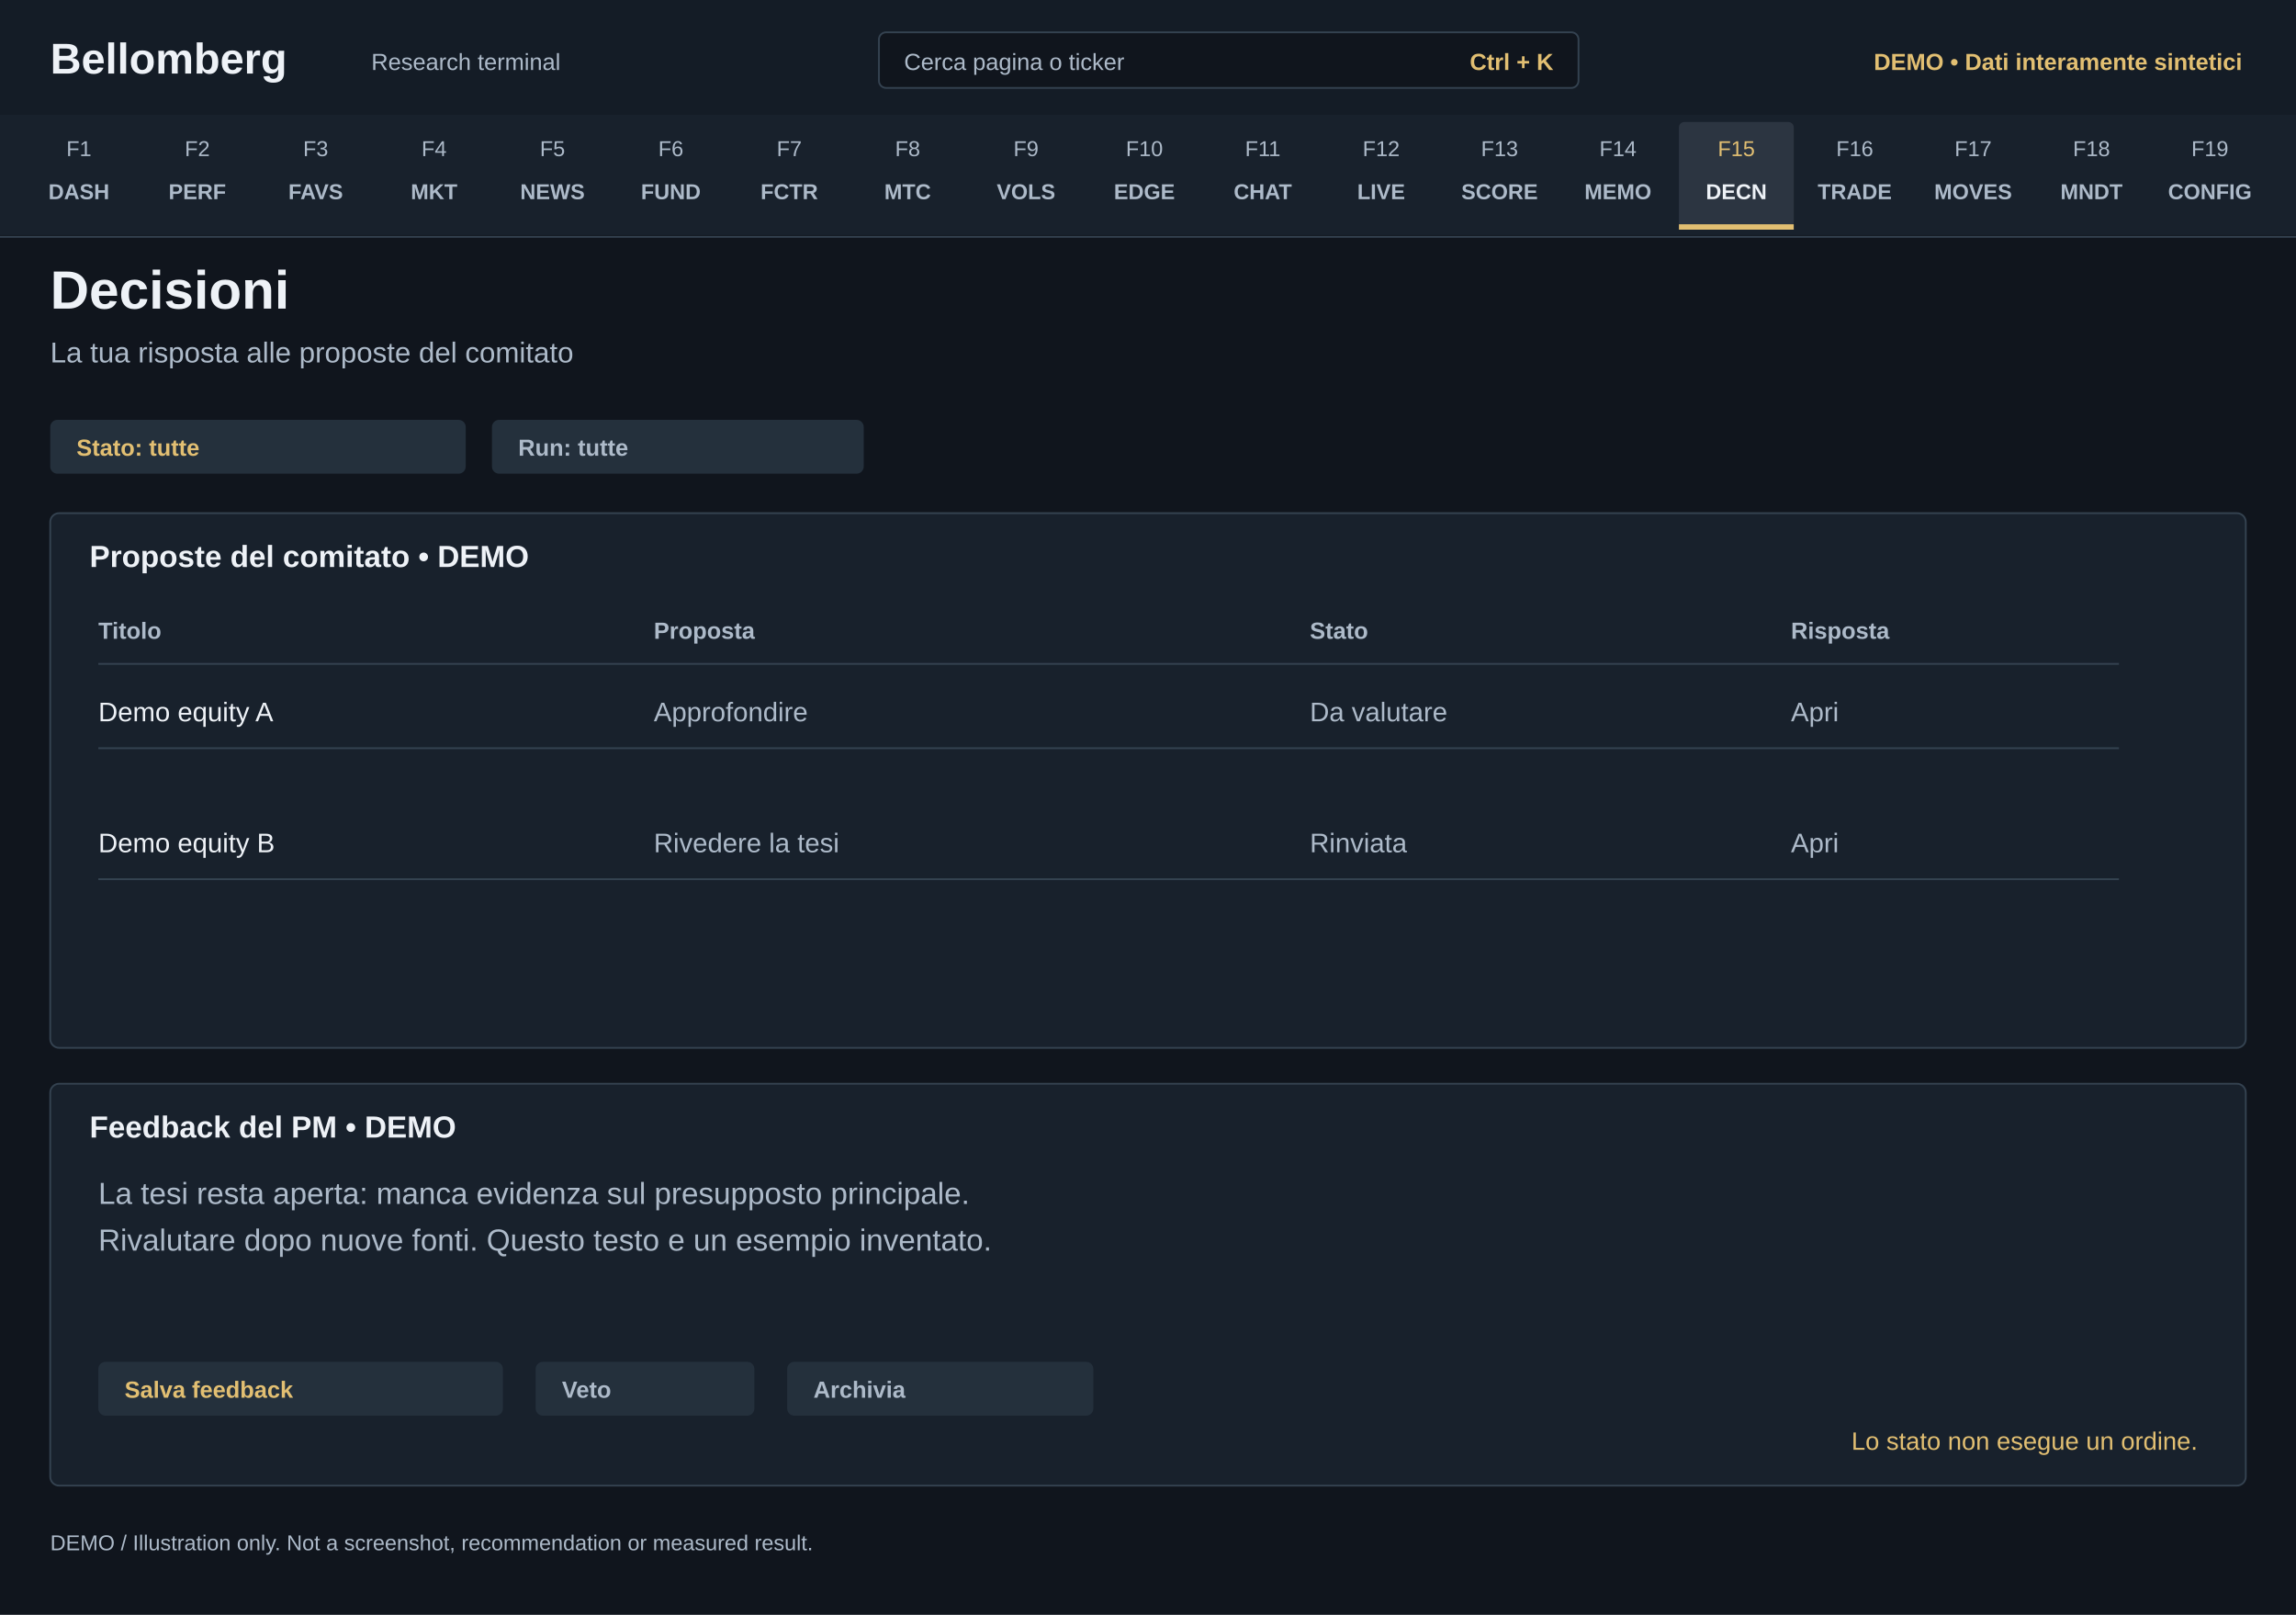
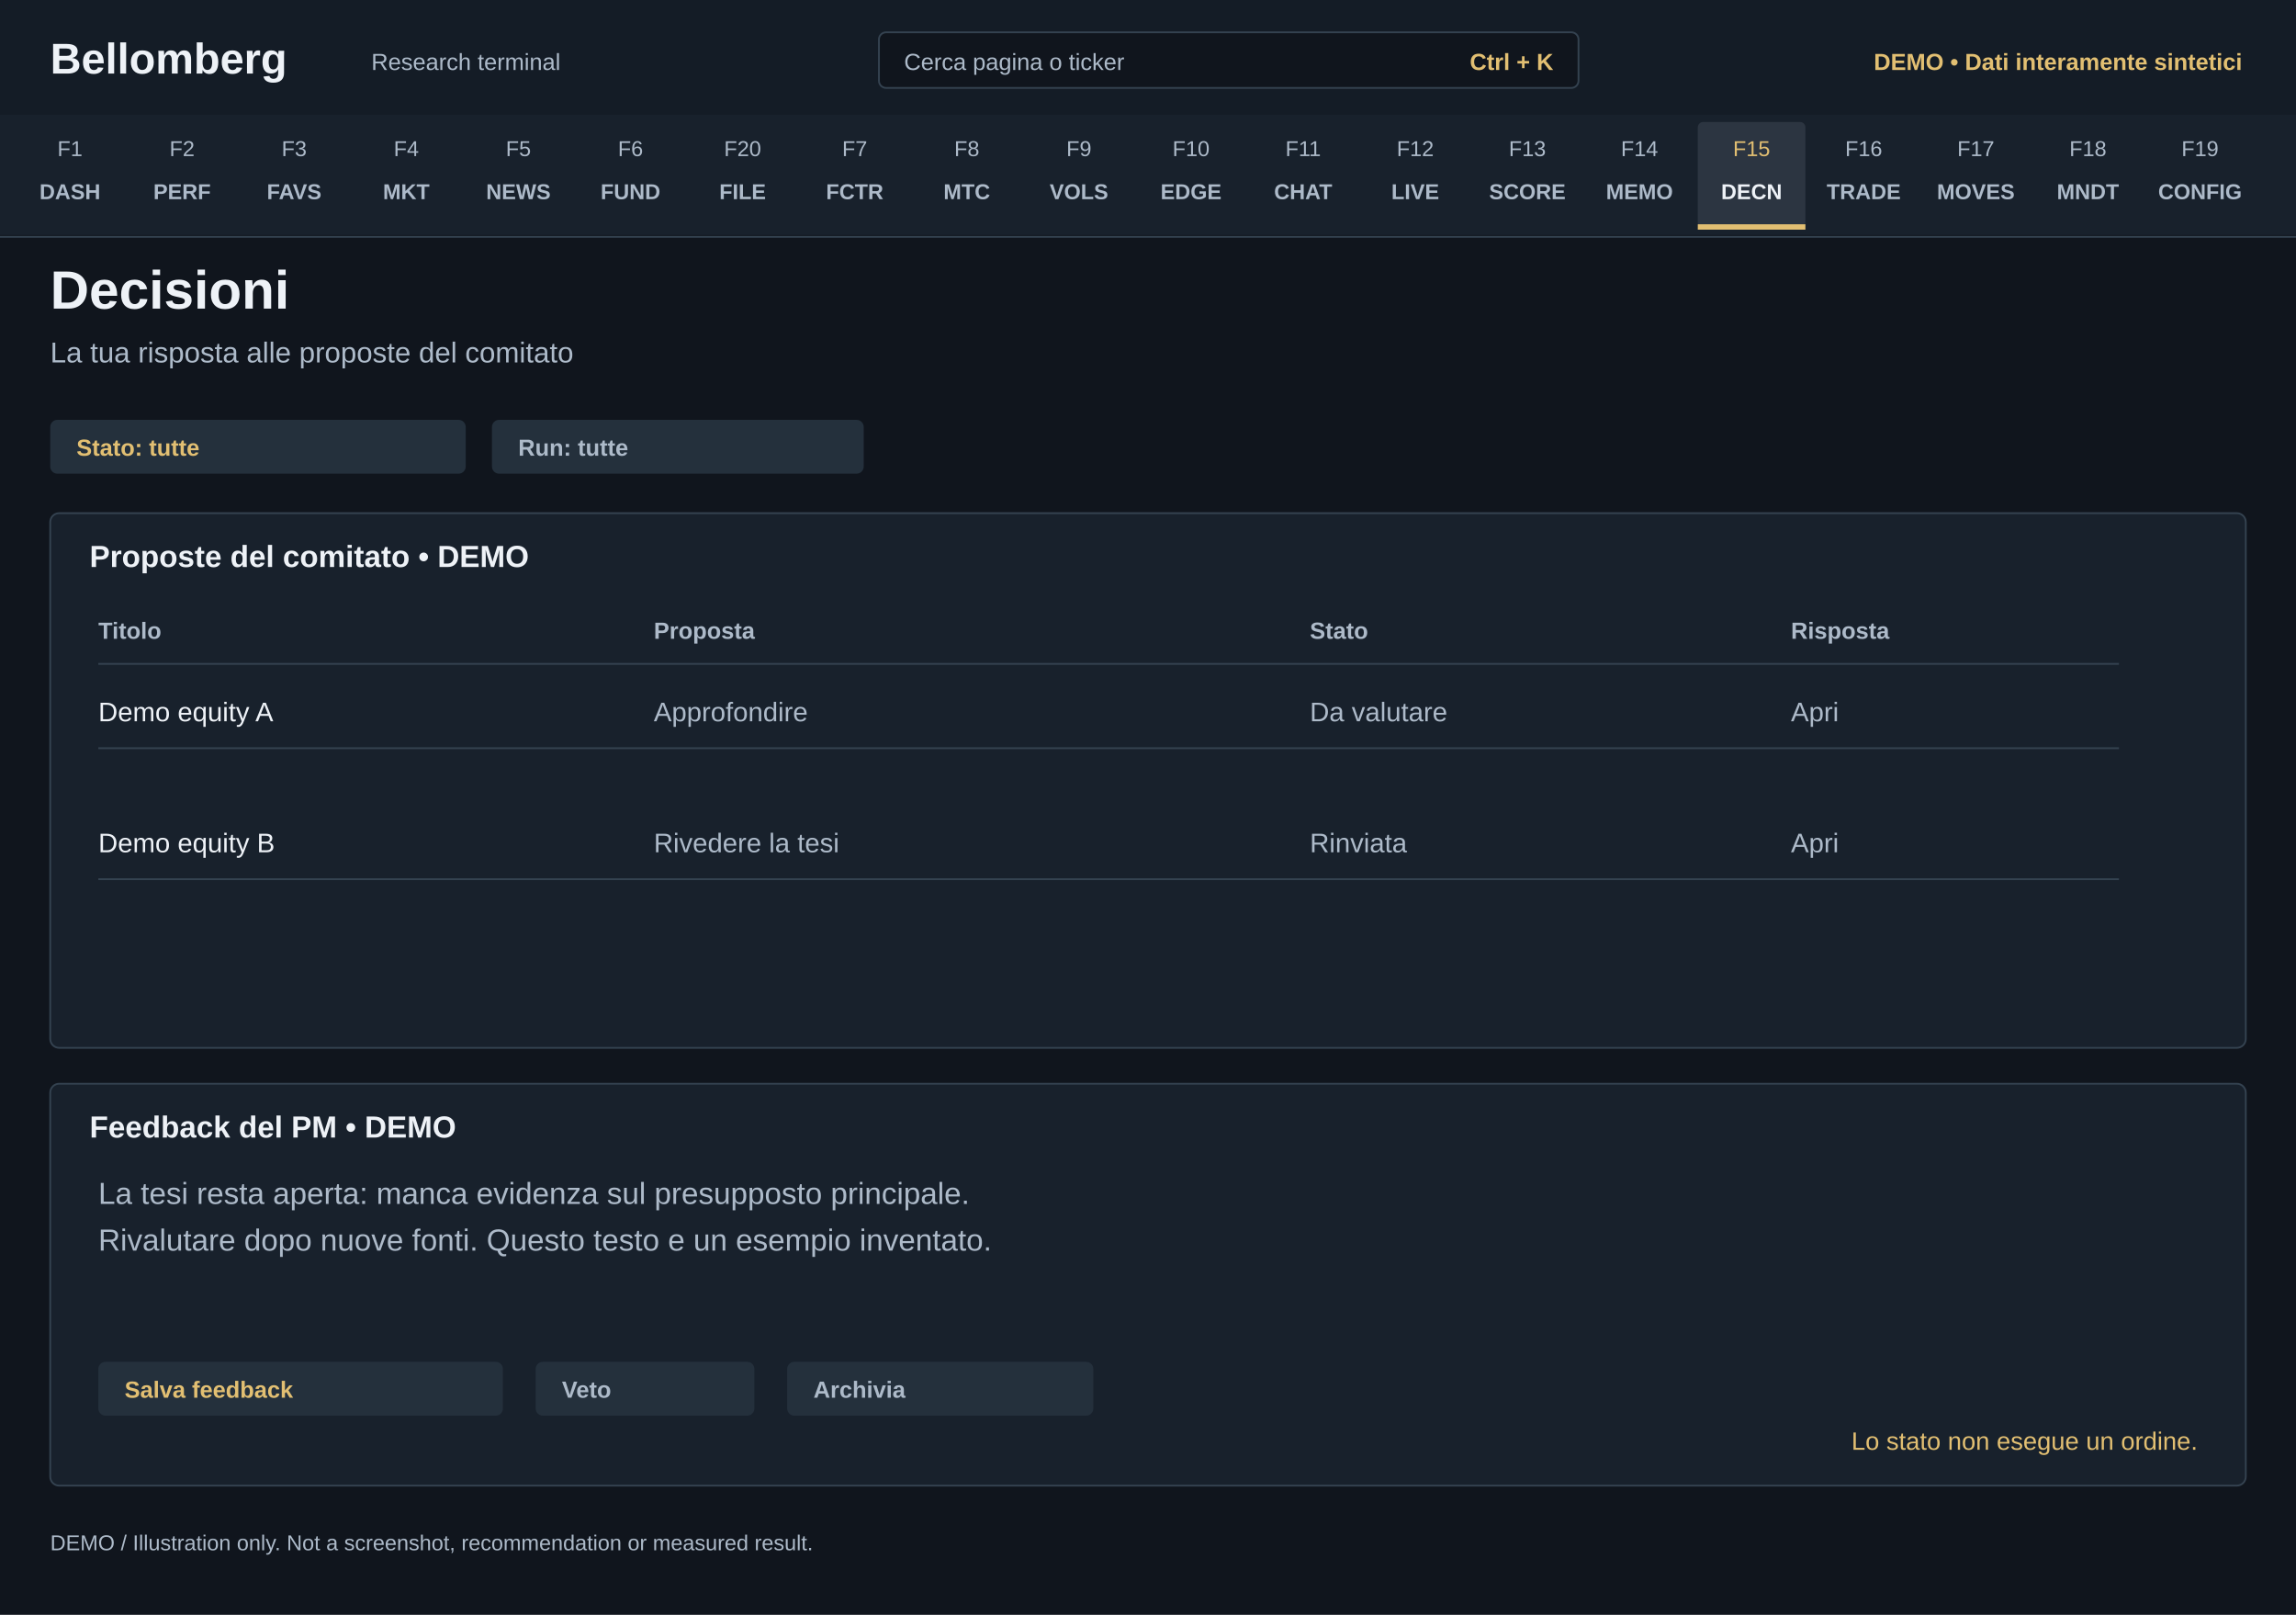
<svg xmlns="http://www.w3.org/2000/svg" width="1280" height="900" viewBox="0 0 1280 900" role="img" aria-labelledby="title desc">
  <style>text{font-family:Segoe UI,Arial,sans-serif} .mono{font-family:Consolas,monospace}</style>
  <rect x="0" y="0" width="1280" height="900" rx="0" fill="#10151d" />
  <rect x="0" y="0" width="1280" height="64" rx="0" fill="#141c26" />
  <text x="28" y="41" font-size="24" fill="#eef2f7" font-weight="650" text-anchor="start">Bellomberg</text>
  <text x="207" y="39" font-size="13" fill="#adbac9" font-weight="400" text-anchor="start">Research terminal</text>
  <rect x="490" y="18" width="390" height="31" rx="4" fill="#10151d" stroke="#344250" />
  <text x="504" y="39" font-size="13" fill="#adbac9" font-weight="400" text-anchor="start">Cerca pagina o ticker</text>
  <text x="866" y="39" font-size="13" fill="#e2bf72" font-weight="600" text-anchor="end">Ctrl + K</text>
  <text x="1250" y="39" font-size="13" fill="#e2bf72" font-weight="650" text-anchor="end">DEMO • Dati interamente sintetici</text>
  <rect x="0" y="64" width="1280" height="67" rx="0" fill="#18212c" />
-   <g id="navigation" aria-label="Navigation F1 to F19">
-     <text x="44" y="87" font-size="12" fill="#adbac9" font-weight="400" text-anchor="middle">F1</text>
-     <text x="44" y="111" font-size="12" fill="#adbac9" font-weight="600" text-anchor="middle">DASH</text>
-     <text x="110" y="87" font-size="12" fill="#adbac9" font-weight="400" text-anchor="middle">F2</text>
-     <text x="110" y="111" font-size="12" fill="#adbac9" font-weight="600" text-anchor="middle">PERF</text>
-     <text x="176" y="87" font-size="12" fill="#adbac9" font-weight="400" text-anchor="middle">F3</text>
-     <text x="176" y="111" font-size="12" fill="#adbac9" font-weight="600" text-anchor="middle">FAVS</text>
-     <text x="242" y="87" font-size="12" fill="#adbac9" font-weight="400" text-anchor="middle">F4</text>
-     <text x="242" y="111" font-size="12" fill="#adbac9" font-weight="600" text-anchor="middle">MKT</text>
-     <text x="308" y="87" font-size="12" fill="#adbac9" font-weight="400" text-anchor="middle">F5</text>
-     <text x="308" y="111" font-size="12" fill="#adbac9" font-weight="600" text-anchor="middle">NEWS</text>
-     <text x="374" y="87" font-size="12" fill="#adbac9" font-weight="400" text-anchor="middle">F6</text>
-     <text x="374" y="111" font-size="12" fill="#adbac9" font-weight="600" text-anchor="middle">FUND</text>
-     <text x="440" y="87" font-size="12" fill="#adbac9" font-weight="400" text-anchor="middle">F7</text>
-     <text x="440" y="111" font-size="12" fill="#adbac9" font-weight="600" text-anchor="middle">FCTR</text>
-     <text x="506" y="87" font-size="12" fill="#adbac9" font-weight="400" text-anchor="middle">F8</text>
-     <text x="506" y="111" font-size="12" fill="#adbac9" font-weight="600" text-anchor="middle">MTC</text>
-     <text x="572" y="87" font-size="12" fill="#adbac9" font-weight="400" text-anchor="middle">F9</text>
-     <text x="572" y="111" font-size="12" fill="#adbac9" font-weight="600" text-anchor="middle">VOLS</text>
-     <text x="638" y="87" font-size="12" fill="#adbac9" font-weight="400" text-anchor="middle">F10</text>
-     <text x="638" y="111" font-size="12" fill="#adbac9" font-weight="600" text-anchor="middle">EDGE</text>
-     <text x="704" y="87" font-size="12" fill="#adbac9" font-weight="400" text-anchor="middle">F11</text>
-     <text x="704" y="111" font-size="12" fill="#adbac9" font-weight="600" text-anchor="middle">CHAT</text>
-     <text x="770" y="87" font-size="12" fill="#adbac9" font-weight="400" text-anchor="middle">F12</text>
-     <text x="770" y="111" font-size="12" fill="#adbac9" font-weight="600" text-anchor="middle">LIVE</text>
-     <text x="836" y="87" font-size="12" fill="#adbac9" font-weight="400" text-anchor="middle">F13</text>
-     <text x="836" y="111" font-size="12" fill="#adbac9" font-weight="600" text-anchor="middle">SCORE</text>
-     <text x="902" y="87" font-size="12" fill="#adbac9" font-weight="400" text-anchor="middle">F14</text>
-     <text x="902" y="111" font-size="12" fill="#adbac9" font-weight="600" text-anchor="middle">MEMO</text>
-     <rect x="936" y="68" width="64" height="59" rx="3" fill="#2c3541" />
-     <rect x="936" y="125" width="64" height="3" rx="0" fill="#e2bf72" />
-     <text x="968" y="87" font-size="12" fill="#e2bf72" font-weight="400" text-anchor="middle">F15</text>
-     <text x="968" y="111" font-size="12" fill="#eef2f7" font-weight="600" text-anchor="middle">DECN</text>
-     <text x="1034" y="87" font-size="12" fill="#adbac9" font-weight="400" text-anchor="middle">F16</text>
-     <text x="1034" y="111" font-size="12" fill="#adbac9" font-weight="600" text-anchor="middle">TRADE</text>
-     <text x="1100" y="87" font-size="12" fill="#adbac9" font-weight="400" text-anchor="middle">F17</text>
-     <text x="1100" y="111" font-size="12" fill="#adbac9" font-weight="600" text-anchor="middle">MOVES</text>
-     <text x="1166" y="87" font-size="12" fill="#adbac9" font-weight="400" text-anchor="middle">F18</text>
-     <text x="1166" y="111" font-size="12" fill="#adbac9" font-weight="600" text-anchor="middle">MNDT</text>
-     <text x="1232" y="87" font-size="12" fill="#adbac9" font-weight="400" text-anchor="middle">F19</text>
-     <text x="1232" y="111" font-size="12" fill="#adbac9" font-weight="600" text-anchor="middle">CONFIG</text>
+   <g id="navigation" aria-label="Navigation F1 to F20">
+     <text x="39.0" y="87" font-size="12" fill="#adbac9" font-weight="400" text-anchor="middle">F1</text>
+     <text x="39.0" y="111" font-size="12" fill="#adbac9" font-weight="600" text-anchor="middle">DASH</text>
+     <text x="101.5" y="87" font-size="12" fill="#adbac9" font-weight="400" text-anchor="middle">F2</text>
+     <text x="101.5" y="111" font-size="12" fill="#adbac9" font-weight="600" text-anchor="middle">PERF</text>
+     <text x="164.0" y="87" font-size="12" fill="#adbac9" font-weight="400" text-anchor="middle">F3</text>
+     <text x="164.0" y="111" font-size="12" fill="#adbac9" font-weight="600" text-anchor="middle">FAVS</text>
+     <text x="226.5" y="87" font-size="12" fill="#adbac9" font-weight="400" text-anchor="middle">F4</text>
+     <text x="226.5" y="111" font-size="12" fill="#adbac9" font-weight="600" text-anchor="middle">MKT</text>
+     <text x="289.0" y="87" font-size="12" fill="#adbac9" font-weight="400" text-anchor="middle">F5</text>
+     <text x="289.0" y="111" font-size="12" fill="#adbac9" font-weight="600" text-anchor="middle">NEWS</text>
+     <text x="351.5" y="87" font-size="12" fill="#adbac9" font-weight="400" text-anchor="middle">F6</text>
+     <text x="351.5" y="111" font-size="12" fill="#adbac9" font-weight="600" text-anchor="middle">FUND</text>
+     <text x="414.0" y="87" font-size="12" fill="#adbac9" font-weight="400" text-anchor="middle">F20</text>
+     <text x="414.0" y="111" font-size="12" fill="#adbac9" font-weight="600" text-anchor="middle">FILE</text>
+     <text x="476.5" y="87" font-size="12" fill="#adbac9" font-weight="400" text-anchor="middle">F7</text>
+     <text x="476.5" y="111" font-size="12" fill="#adbac9" font-weight="600" text-anchor="middle">FCTR</text>
+     <text x="539.0" y="87" font-size="12" fill="#adbac9" font-weight="400" text-anchor="middle">F8</text>
+     <text x="539.0" y="111" font-size="12" fill="#adbac9" font-weight="600" text-anchor="middle">MTC</text>
+     <text x="601.5" y="87" font-size="12" fill="#adbac9" font-weight="400" text-anchor="middle">F9</text>
+     <text x="601.5" y="111" font-size="12" fill="#adbac9" font-weight="600" text-anchor="middle">VOLS</text>
+     <text x="664.0" y="87" font-size="12" fill="#adbac9" font-weight="400" text-anchor="middle">F10</text>
+     <text x="664.0" y="111" font-size="12" fill="#adbac9" font-weight="600" text-anchor="middle">EDGE</text>
+     <text x="726.5" y="87" font-size="12" fill="#adbac9" font-weight="400" text-anchor="middle">F11</text>
+     <text x="726.5" y="111" font-size="12" fill="#adbac9" font-weight="600" text-anchor="middle">CHAT</text>
+     <text x="789.0" y="87" font-size="12" fill="#adbac9" font-weight="400" text-anchor="middle">F12</text>
+     <text x="789.0" y="111" font-size="12" fill="#adbac9" font-weight="600" text-anchor="middle">LIVE</text>
+     <text x="851.5" y="87" font-size="12" fill="#adbac9" font-weight="400" text-anchor="middle">F13</text>
+     <text x="851.5" y="111" font-size="12" fill="#adbac9" font-weight="600" text-anchor="middle">SCORE</text>
+     <text x="914.0" y="87" font-size="12" fill="#adbac9" font-weight="400" text-anchor="middle">F14</text>
+     <text x="914.0" y="111" font-size="12" fill="#adbac9" font-weight="600" text-anchor="middle">MEMO</text>
+     <rect x="946.5" y="68" width="60" height="59" rx="3" fill="#2c3541" />
+     <rect x="946.5" y="125" width="60" height="3" rx="0" fill="#e2bf72" />
+     <text x="976.5" y="87" font-size="12" fill="#e2bf72" font-weight="400" text-anchor="middle">F15</text>
+     <text x="976.5" y="111" font-size="12" fill="#eef2f7" font-weight="600" text-anchor="middle">DECN</text>
+     <text x="1039.0" y="87" font-size="12" fill="#adbac9" font-weight="400" text-anchor="middle">F16</text>
+     <text x="1039.0" y="111" font-size="12" fill="#adbac9" font-weight="600" text-anchor="middle">TRADE</text>
+     <text x="1101.5" y="87" font-size="12" fill="#adbac9" font-weight="400" text-anchor="middle">F17</text>
+     <text x="1101.5" y="111" font-size="12" fill="#adbac9" font-weight="600" text-anchor="middle">MOVES</text>
+     <text x="1164.0" y="87" font-size="12" fill="#adbac9" font-weight="400" text-anchor="middle">F18</text>
+     <text x="1164.0" y="111" font-size="12" fill="#adbac9" font-weight="600" text-anchor="middle">MNDT</text>
+     <text x="1226.5" y="87" font-size="12" fill="#adbac9" font-weight="400" text-anchor="middle">F19</text>
+     <text x="1226.5" y="111" font-size="12" fill="#adbac9" font-weight="600" text-anchor="middle">CONFIG</text>
  </g>
  <line x1="0" y1="132" x2="1280" y2="132" stroke="#344250" stroke-width="1" />
  <text x="28.0" y="172" font-size="30" fill="#eef2f7" font-weight="650" text-anchor="start">Decisioni</text>
  <text x="28.0" y="202" font-size="16" fill="#adbac9" font-weight="400" text-anchor="start">La tua risposta alle proposte del comitato</text>
  <text x="28.0" y="864" font-size="12" fill="#adbac9" font-weight="400" text-anchor="start">DEMO  /  Illustration only. Not a screenshot, recommendation or measured result.</text>
  <rect x="28.0" y="234" width="231.633" height="30" rx="4" fill="#24303c" />
  <text x="42.629" y="254" font-size="13" fill="#e2bf72" font-weight="600" text-anchor="start">Stato: tutte</text>
  <rect x="274.263" y="234" width="207.251" height="30" rx="4" fill="#24303c" />
  <text x="288.892" y="254" font-size="13" fill="#adbac9" font-weight="600" text-anchor="start">Run: tutte</text>
  <rect x="28.0" y="286" width="1224.0" height="298" rx="5" fill="#18212c" stroke="#344250" />
  <text x="49.944" y="316" font-size="17" fill="#eef2f7" font-weight="600" text-anchor="start">Proposte del comitato • DEMO</text>
  <text x="54.821" y="356" font-size="13" fill="#adbac9" font-weight="600" text-anchor="start">Titolo</text>
  <text x="364.478" y="356" font-size="13" fill="#adbac9" font-weight="600" text-anchor="start">Proposta</text>
  <text x="730.215" y="356" font-size="13" fill="#adbac9" font-weight="600" text-anchor="start">Stato</text>
  <text x="998.422" y="356" font-size="13" fill="#adbac9" font-weight="600" text-anchor="start">Risposta</text>
  <line x1="54.821" y1="370" x2="1181.291" y2="370" stroke="#344250" stroke-width="1" />
  <text x="54.821" y="402" font-size="15" fill="#eef2f7" font-weight="400" text-anchor="start">Demo equity A</text>
  <text x="364.478" y="402" font-size="15" fill="#adbac9" font-weight="400" text-anchor="start">Approfondire</text>
  <text x="730.215" y="402" font-size="15" fill="#adbac9" font-weight="400" text-anchor="start">Da valutare</text>
  <text x="998.422" y="402" font-size="15" fill="#adbac9" font-weight="400" text-anchor="start">Apri</text>
  <line x1="54.821" y1="417" x2="1181.291" y2="417" stroke="#344250" stroke-width="1" />
  <text x="54.821" y="475" font-size="15" fill="#eef2f7" font-weight="400" text-anchor="start">Demo equity B</text>
  <text x="364.478" y="475" font-size="15" fill="#adbac9" font-weight="400" text-anchor="start">Rivedere la tesi</text>
  <text x="730.215" y="475" font-size="15" fill="#adbac9" font-weight="400" text-anchor="start">Rinviata</text>
  <text x="998.422" y="475" font-size="15" fill="#adbac9" font-weight="400" text-anchor="start">Apri</text>
  <line x1="54.821" y1="490" x2="1181.291" y2="490" stroke="#344250" stroke-width="1" />
  <rect x="28.0" y="604" width="1224.0" height="224" rx="5" fill="#18212c" stroke="#344250" />
  <text x="49.944" y="634" font-size="17" fill="#eef2f7" font-weight="600" text-anchor="start">Feedback del PM • DEMO</text>
  <text x="54.821" y="671" font-size="17" fill="#adbac9" font-weight="400" text-anchor="start">La tesi resta aperta: manca evidenza sul presupposto principale.</text>
  <text x="54.821" y="697" font-size="17" fill="#adbac9" font-weight="400" text-anchor="start">Rivalutare dopo nuove fonti. Questo testo e un esempio inventato.</text>
  <rect x="54.821" y="759" width="225.538" height="30" rx="4" fill="#24303c" />
  <text x="69.45" y="779" font-size="13" fill="#e2bf72" font-weight="600" text-anchor="start">Salva feedback</text>
  <rect x="298.645" y="759" width="121.912" height="30" rx="4" fill="#24303c" />
  <text x="313.275" y="779" font-size="13" fill="#adbac9" font-weight="600" text-anchor="start">Veto</text>
  <rect x="438.845" y="759" width="170.677" height="30" rx="4" fill="#24303c" />
  <text x="453.474" y="779" font-size="13" fill="#adbac9" font-weight="600" text-anchor="start">Archivia</text>
  <text x="1225.179" y="808" font-size="14" fill="#e2bf72" font-weight="400" text-anchor="end">Lo stato non esegue un ordine.</text>
</svg>
